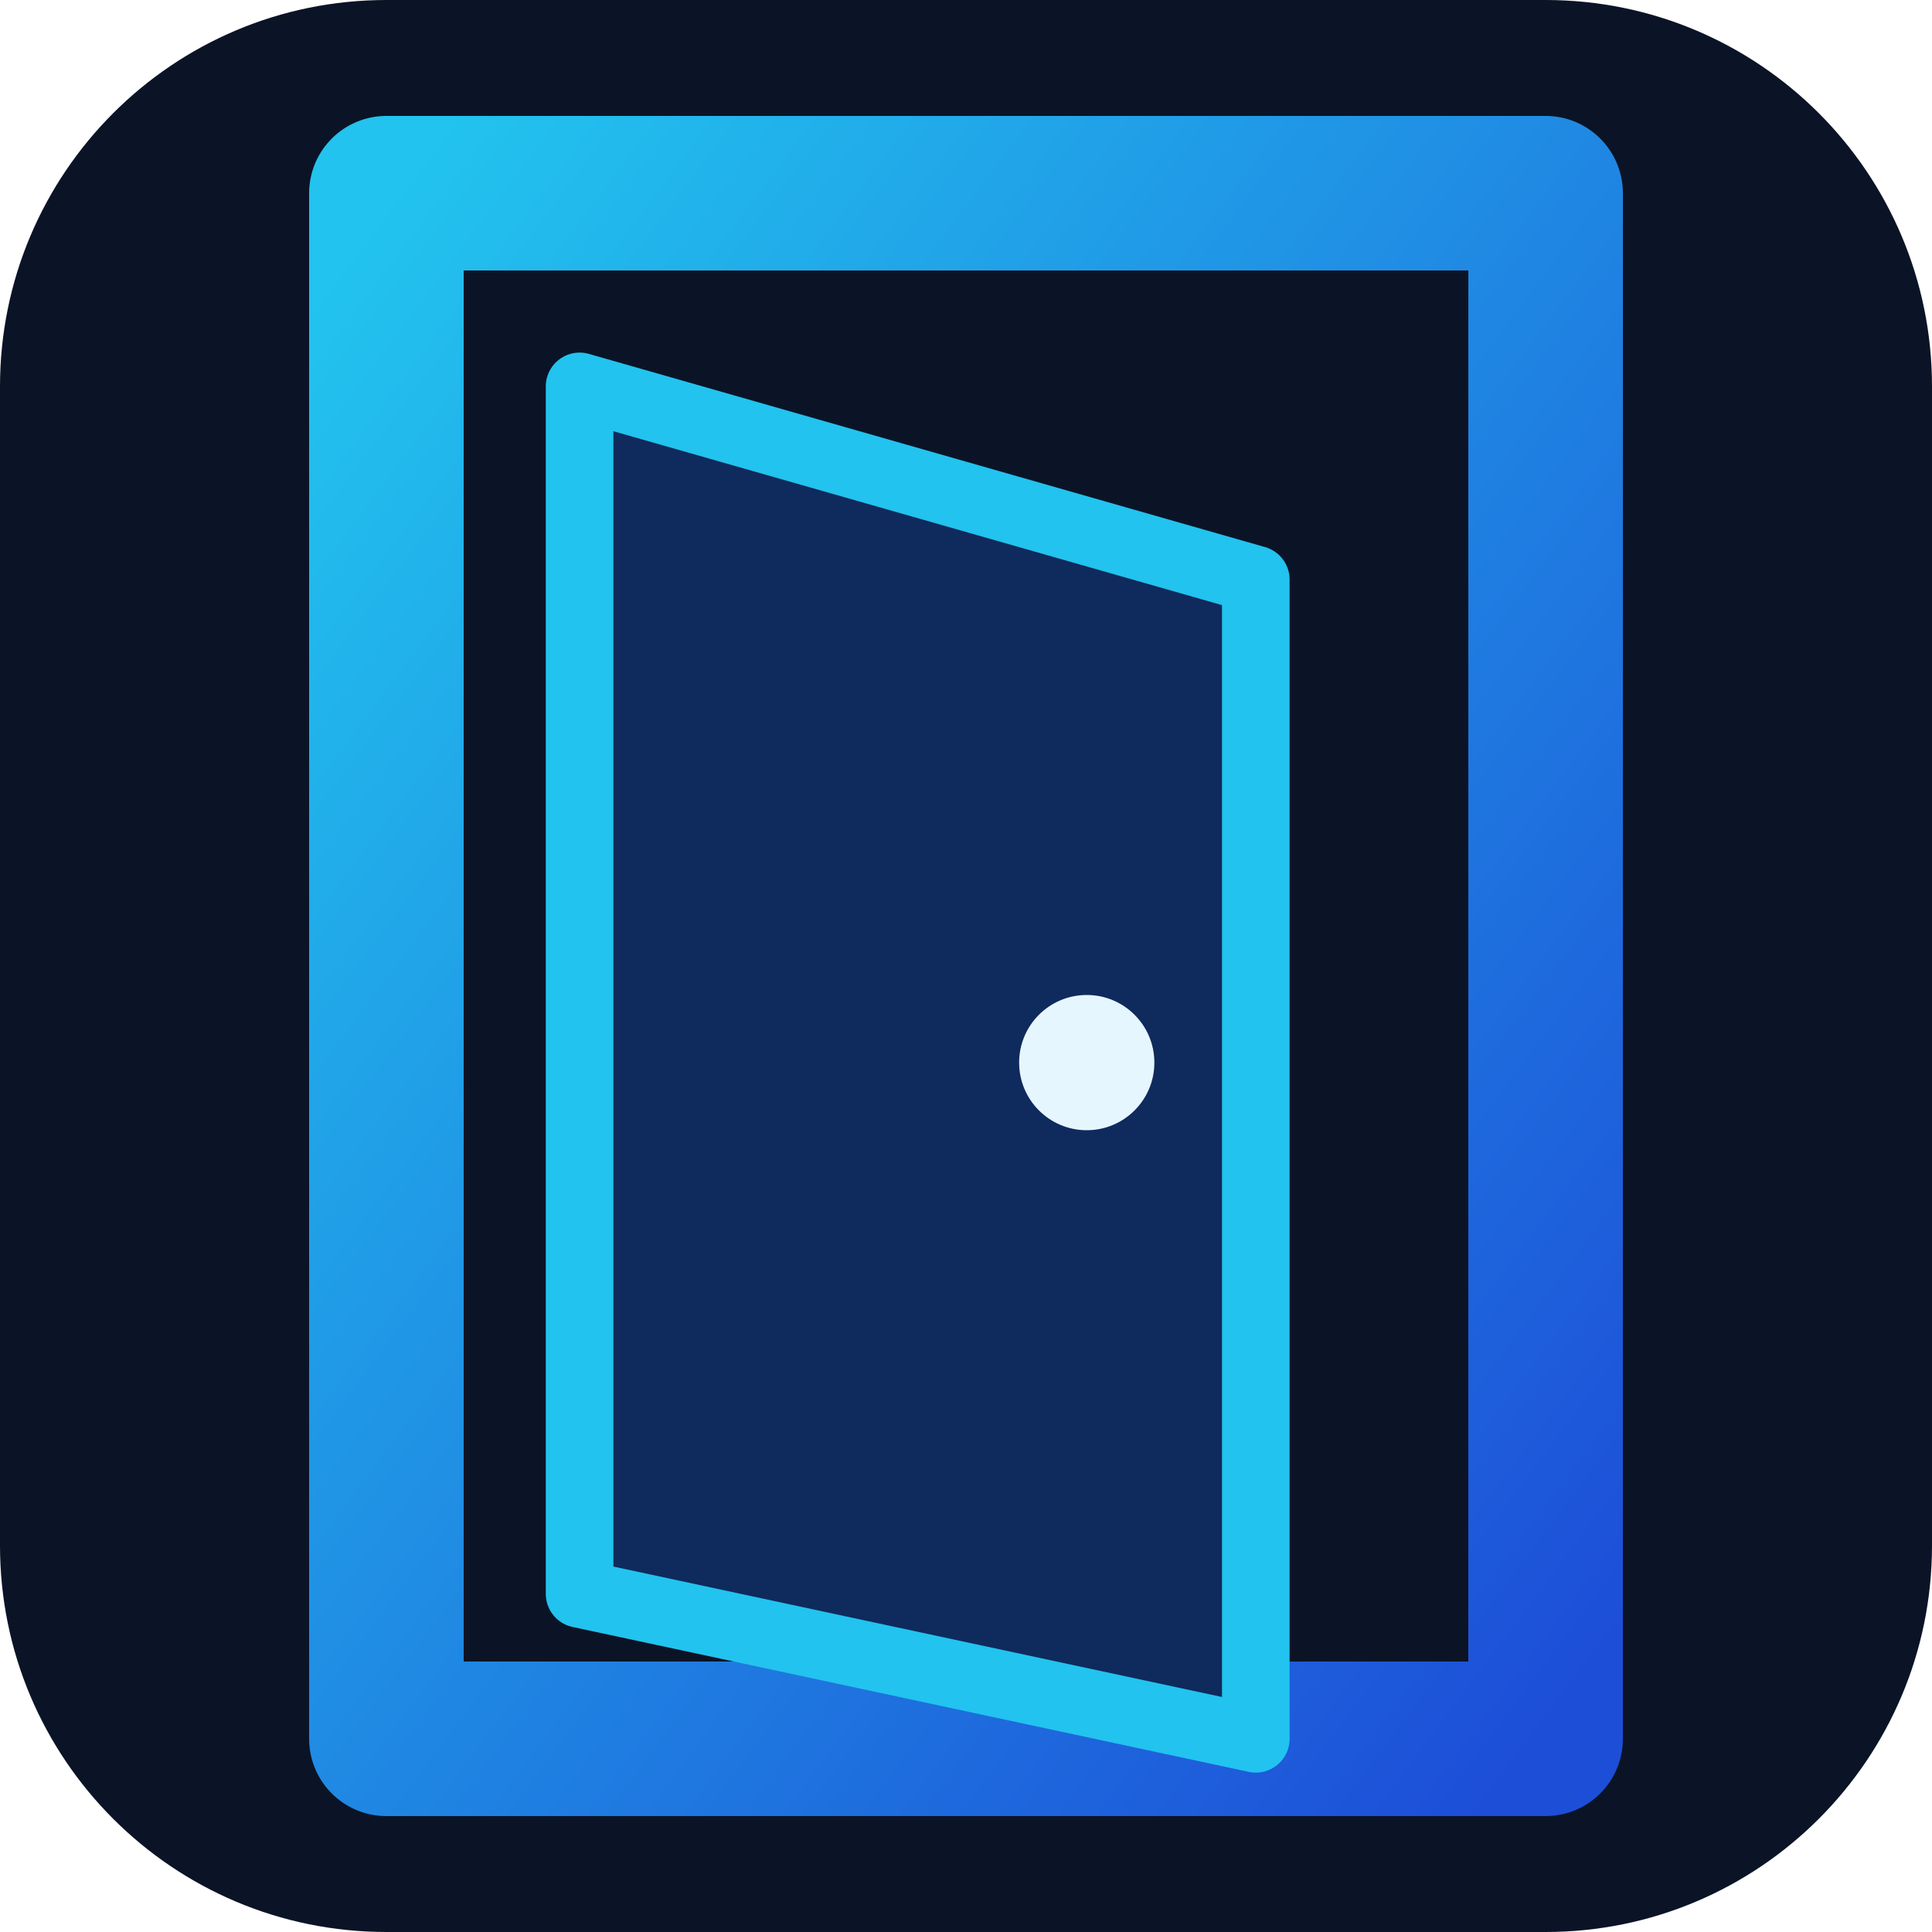
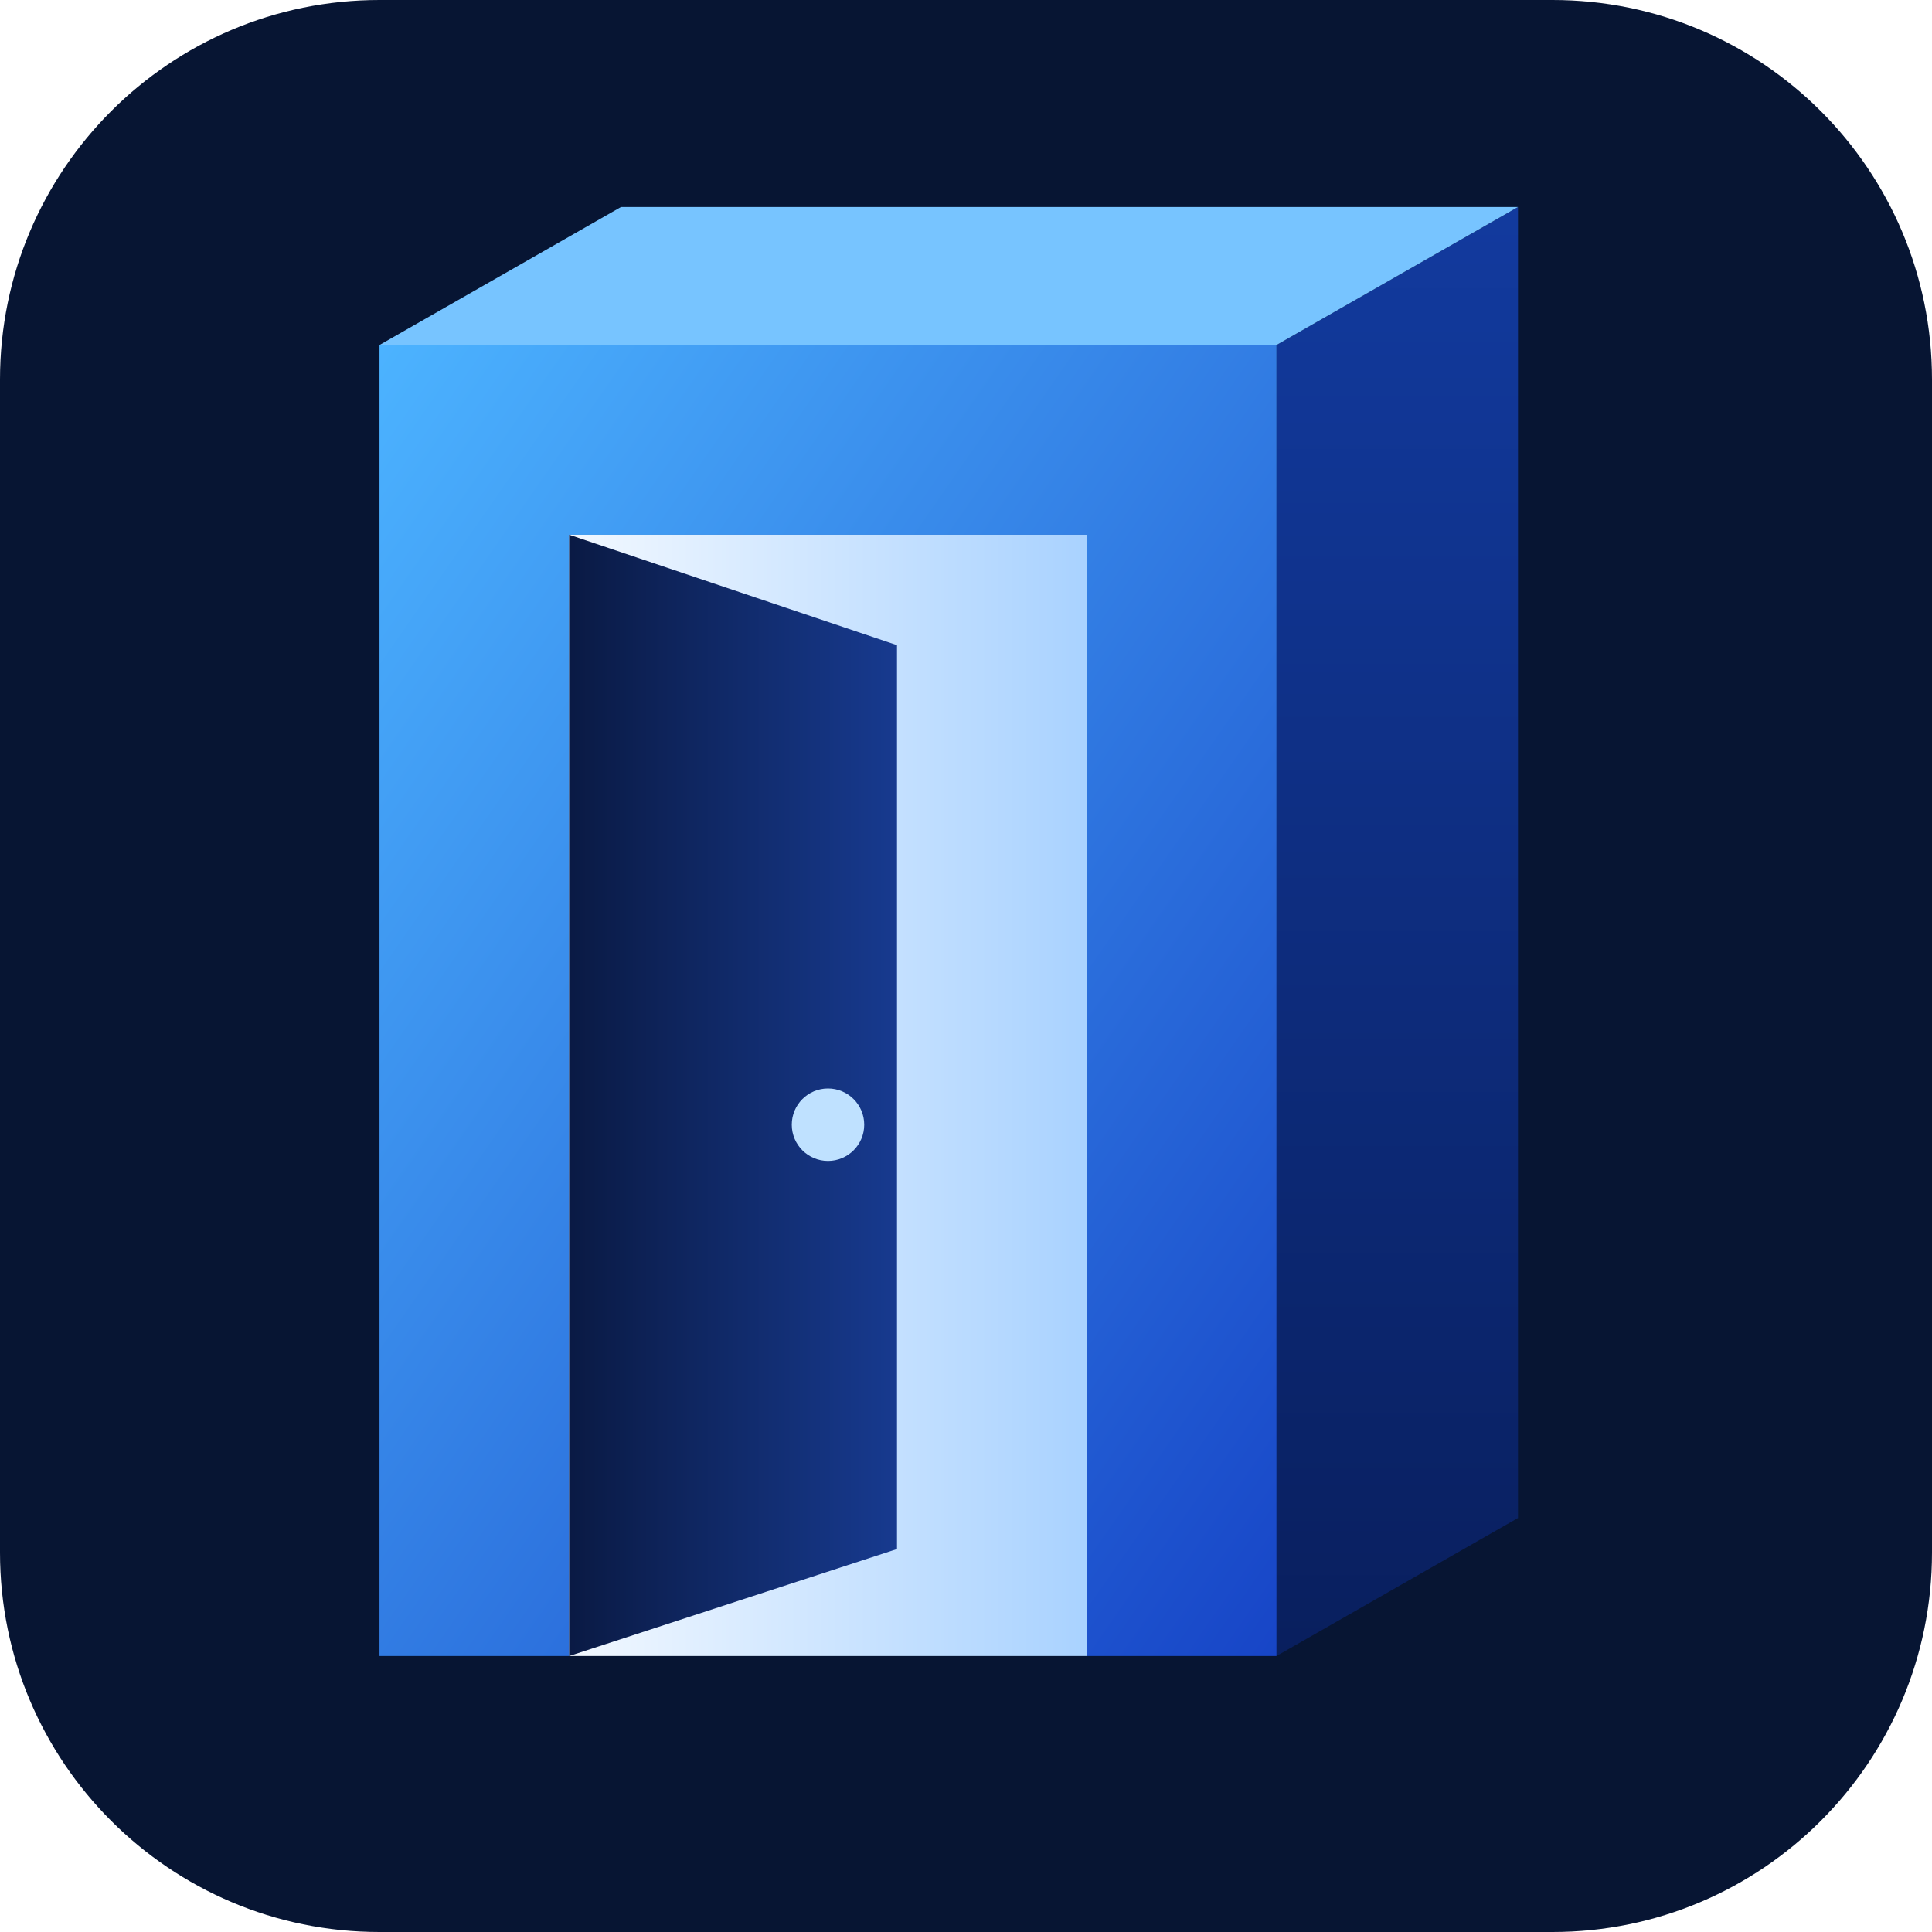
- <svg xmlns="http://www.w3.org/2000/svg" viewBox="0 0 40 40">
+ <svg xmlns="http://www.w3.org/2000/svg" viewBox="-4 -4 56 56">
  <defs>
-     <linearGradient id="g" x1="0" y1="0" x2="1" y2="1">
-       <stop offset="0" stop-color="#22c3ee" />
-       <stop offset="1" stop-color="#1d4ed8" />
+     <linearGradient id="dm-f" x1="0" y1="0" x2="1" y2="1">
+       <stop offset="0" stop-color="#4cb3ff" />
+       <stop offset="1" stop-color="#1745c7" />
+     </linearGradient>
+     <linearGradient id="dm-s" x1="0" y1="0" x2="0" y2="1">
+       <stop offset="0" stop-color="#123a9e" />
+       <stop offset="1" stop-color="#091f5e" />
+     </linearGradient>
+     <linearGradient id="dm-l" x1="0" y1="0" x2="1" y2="0">
+       <stop offset="0" stop-color="#f2f8ff" />
+       <stop offset="1" stop-color="#a9d2ff" />
+     </linearGradient>
+     <linearGradient id="dm-d" x1="0" y1="0" x2="1" y2="0">
+       <stop offset="0" stop-color="#0a1a44" />
+       <stop offset="1" stop-color="#173a8f" />
    </linearGradient>
  </defs>
-   <rect width="40" height="40" rx="8" fill="#0b1426" />
-   <path d="M8 4h24v32H8z" fill="none" stroke="url(#g)" stroke-width="3.2" stroke-linejoin="round" />
-   <path d="M12 8l14 4v24l-14-3z" fill="#0f2a5c" stroke="#22c3ee" stroke-width="1.4" stroke-linejoin="round" />
-   <circle cx="22.5" cy="22" r="1.4" fill="#e6f6ff" />
+   <rect x="-4" y="-4" width="56" height="56" rx="11" fill="#071533" />
+   <path d="M33 6l7-4v38l-7 4z" fill="url(#dm-s)" />
+   <path d="M7 6l7-4h26l-7 4z" fill="#77c4ff" />
+   <path fill-rule="evenodd" d="M7 6h26v38H7zM12.5 11.5v32.5h15V11.5z" fill="url(#dm-f)" />
+   <path d="M12.5 11.5h15V44h-15z" fill="url(#dm-l)" />
+   <path d="M12.5 11.5l9.5 3.2v26.2l-9.5 3.1z" fill="url(#dm-d)" />
+   <circle cx="20" cy="28.6" r="1.05" fill="#bfe1ff" />
</svg>
